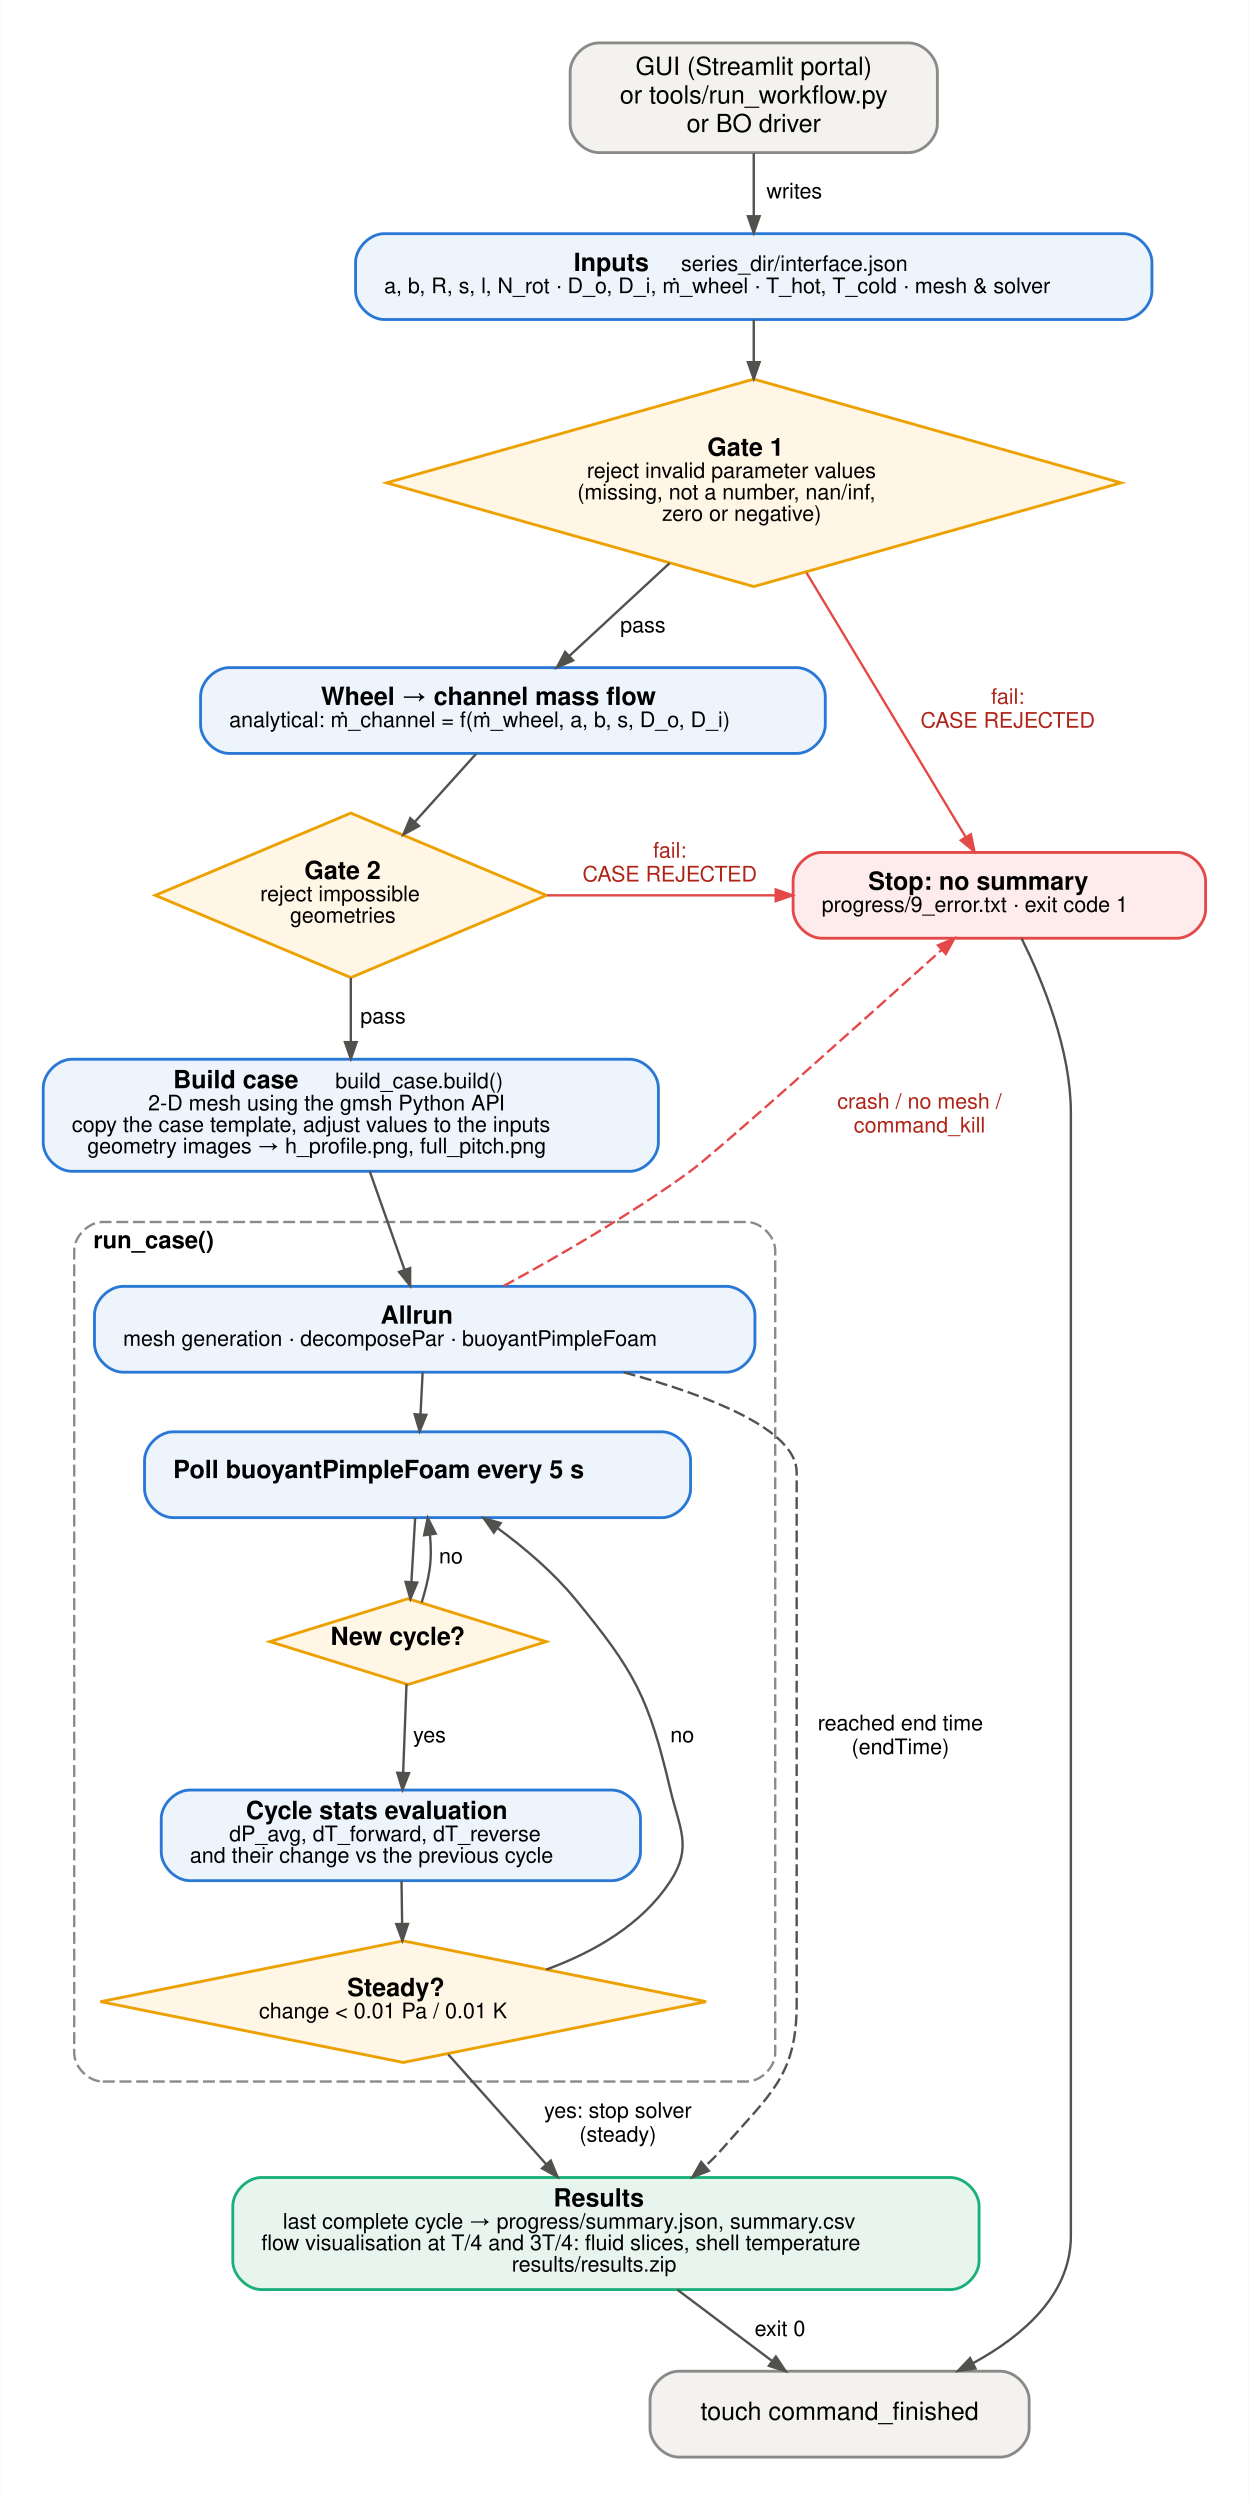
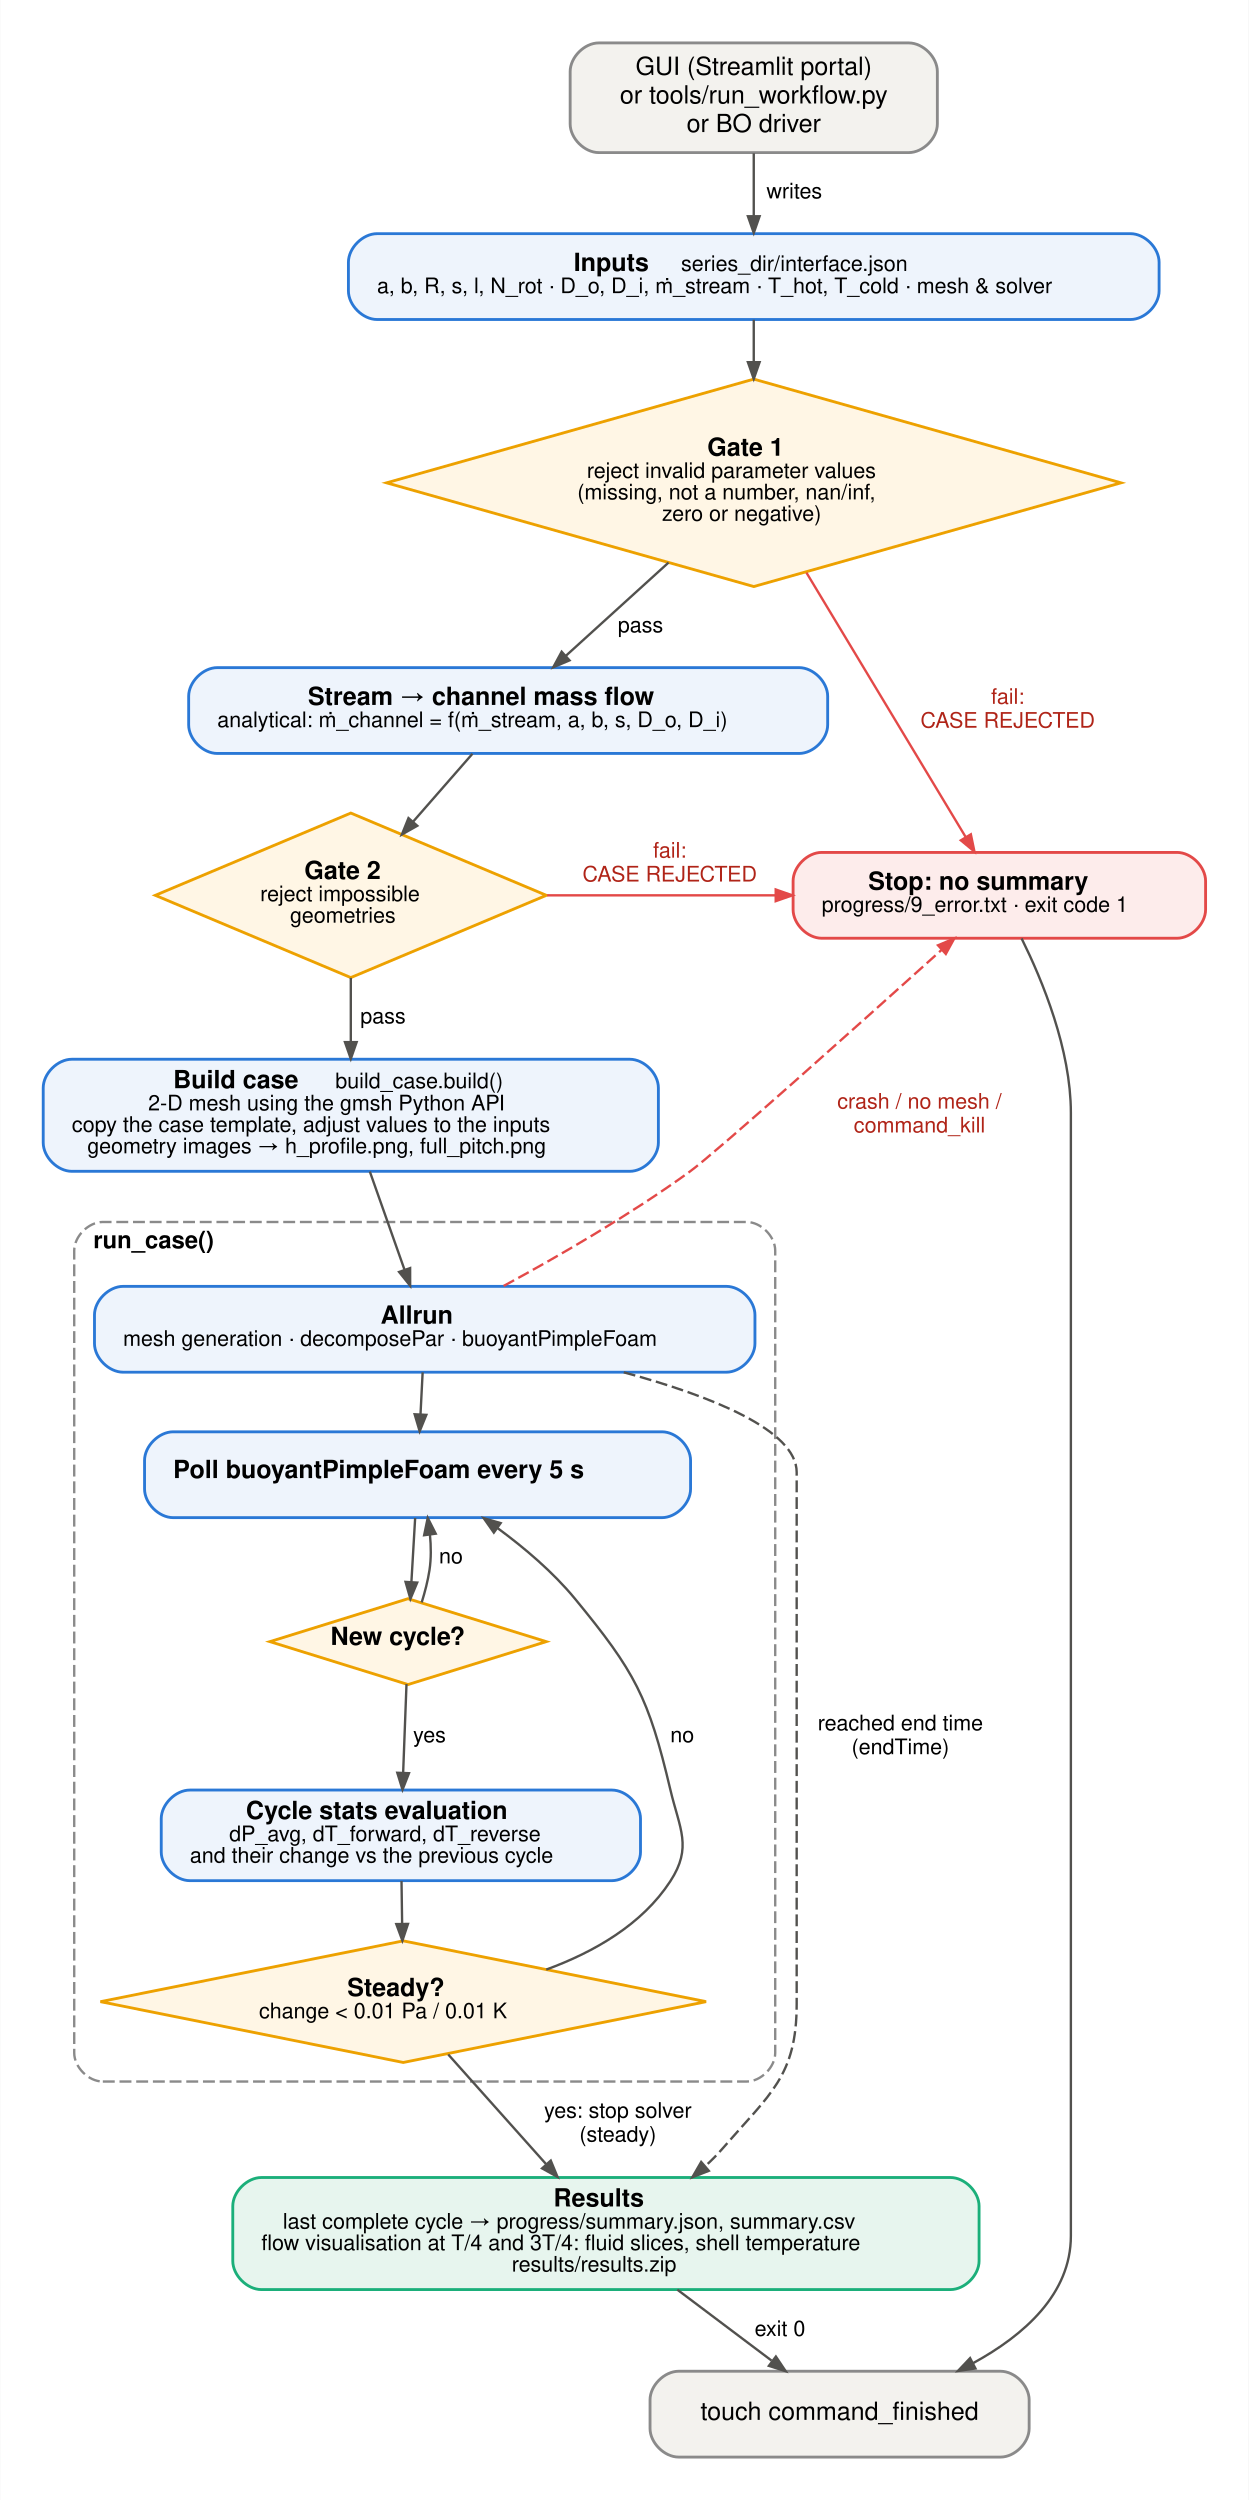
<svg xmlns="http://www.w3.org/2000/svg" width="524pt" height="1049pt" viewBox="0.00 0.00 523.50 1048.50">
  <g id="graph0" class="graph" transform="scale(1 1) rotate(0) translate(18 1030.5)">
    <polygon fill="white" stroke="transparent" points="-18,18 -18,-1030.5 505.5,-1030.5 505.5,18 -18,18" />
    <g id="clust1" class="cluster">
      <path fill="white" stroke="#8a8a8a" stroke-dasharray="5,2" d="M25,-157.5C25,-157.5 295,-157.5 295,-157.5 301,-157.5 307,-163.5 307,-169.5 307,-169.5 307,-506 307,-506 307,-512 301,-518 295,-518 295,-518 25,-518 25,-518 19,-518 13,-512 13,-506 13,-506 13,-169.5 13,-169.5 13,-163.5 19,-157.5 25,-157.5" />
      <text text-anchor="start" x="21" y="-507" font-family="Helvetica,sans-Serif" font-weight="bold" font-size="10.00">run_case()</text>
    </g>
    <g id="node1" class="node">
      <path fill="#f3f2ee" stroke="#8a8a8a" stroke-width="1.2" d="M363,-1012.5C363,-1012.5 233,-1012.5 233,-1012.5 227,-1012.5 221,-1006.5 221,-1000.5 221,-1000.5 221,-978.5 221,-978.5 221,-972.5 227,-966.5 233,-966.5 233,-966.5 363,-966.5 363,-966.5 369,-966.5 375,-972.5 375,-978.5 375,-978.5 375,-1000.5 375,-1000.5 375,-1006.5 369,-1012.5 363,-1012.5" />
      <text text-anchor="middle" x="298" y="-999.1" font-family="Helvetica,sans-Serif" font-size="10.50">GUI (Streamlit portal)</text>
      <text text-anchor="middle" x="298" y="-987.1" font-family="Helvetica,sans-Serif" font-size="10.50">or tools/run_workflow.py</text>
      <text text-anchor="middle" x="298" y="-975.1" font-family="Helvetica,sans-Serif" font-size="10.50">or BO driver</text>
    </g>
    <g id="node2" class="node">
-       <path fill="#eef4fc" stroke="#2a78d6" stroke-width="1.2" d="M453,-932.5C453,-932.5 143,-932.5 143,-932.5 137,-932.5 131,-926.5 131,-920.5 131,-920.5 131,-908.5 131,-908.5 131,-902.5 137,-896.5 143,-896.5 143,-896.5 453,-896.5 453,-896.5 459,-896.5 465,-902.5 465,-908.5 465,-908.5 465,-920.5 465,-920.5 465,-926.5 459,-932.5 453,-932.5" />
+       <path fill="#eef4fc" stroke="#2a78d6" stroke-width="1.2" d="M456,-932.5C456,-932.5 140,-932.5 140,-932.5 134,-932.5 128,-926.5 128,-920.5 128,-920.5 128,-908.5 128,-908.5 128,-902.5 134,-896.5 140,-896.5 140,-896.5 456,-896.5 456,-896.5 462,-896.5 468,-902.5 468,-908.5 468,-908.5 468,-920.5 468,-920.5 468,-926.5 462,-932.5 456,-932.5" />
      <text text-anchor="start" x="222.5" y="-916.85" font-family="Helvetica,sans-Serif" font-weight="bold" font-size="10.50">Inputs</text>
      <text text-anchor="start" x="260.5" y="-916.85" font-family="Helvetica,sans-Serif" font-size="10.50">  </text>
      <text text-anchor="start" x="267.5" y="-916.85" font-family="Helvetica,sans-Serif" font-size="9.00">series_dir/interface.json</text>
-       <text text-anchor="start" x="143" y="-907.55" font-family="Helvetica,sans-Serif" font-size="9.00">a, b, R, s, l, N_rot · D_o, D_i, ṁ_wheel · T_hot, T_cold · mesh &amp; solver</text>
+       <text text-anchor="start" x="140" y="-907.55" font-family="Helvetica,sans-Serif" font-size="9.00">a, b, R, s, l, N_rot · D_o, D_i, ṁ_stream · T_hot, T_cold · mesh &amp; solver</text>
    </g>
    <g id="edge1" class="edge">
      <path fill="none" stroke="#52514e" d="M298,-966.2C298,-957.9 298,-948.44 298,-939.95" />
      <polygon fill="#52514e" stroke="#52514e" points="300.45,-939.8 298,-932.8 295.55,-939.8 300.45,-939.8" />
      <text text-anchor="middle" x="315" y="-947.3" font-family="Helvetica,sans-Serif" font-size="9.00">  writes</text>
    </g>
    <g id="node3" class="node">
      <polygon fill="#fff6e5" stroke="#eda100" stroke-width="1.2" points="298,-871.5 144,-828 298,-784.5 452,-828 298,-871.5" />
      <text text-anchor="start" x="278.5" y="-839.35" font-family="Helvetica,sans-Serif" font-weight="bold" font-size="10.50">Gate 1</text>
      <text text-anchor="start" x="228" y="-830.05" font-family="Helvetica,sans-Serif" font-size="9.00">reject invalid parameter values</text>
      <text text-anchor="start" x="224" y="-821.05" font-family="Helvetica,sans-Serif" font-size="9.00">(missing, not a number, nan/inf,</text>
      <text text-anchor="start" x="259.5" y="-812.05" font-family="Helvetica,sans-Serif" font-size="9.00">zero or negative)</text>
    </g>
    <g id="edge2" class="edge">
      <path fill="none" stroke="#52514e" d="M298,-896.4C298,-891.2 298,-885.2 298,-878.97" />
      <polygon fill="#52514e" stroke="#52514e" points="300.45,-878.59 298,-871.59 295.55,-878.59 300.45,-878.59" />
    </g>
    <g id="node4" class="node">
-       <path fill="#eef4fc" stroke="#2a78d6" stroke-width="1.2" d="M316,-750.5C316,-750.5 78,-750.5 78,-750.5 72,-750.5 66,-744.5 66,-738.5 66,-738.5 66,-726.5 66,-726.5 66,-720.5 72,-714.5 78,-714.5 78,-714.5 316,-714.5 316,-714.5 322,-714.5 328,-720.5 328,-726.5 328,-726.5 328,-738.5 328,-738.5 328,-744.5 322,-750.5 316,-750.5" />
-       <text text-anchor="start" x="116.5" y="-734.85" font-family="Helvetica,sans-Serif" font-weight="bold" font-size="10.50">Wheel → channel mass flow</text>
-       <text text-anchor="start" x="78" y="-725.55" font-family="Helvetica,sans-Serif" font-size="9.00">analytical: ṁ_channel = f(ṁ_wheel, a, b, s, D_o, D_i)</text>
+       <path fill="#eef4fc" stroke="#2a78d6" stroke-width="1.2" d="M317,-750.5C317,-750.5 73,-750.5 73,-750.5 67,-750.5 61,-744.5 61,-738.5 61,-738.5 61,-726.5 61,-726.5 61,-720.5 67,-714.5 73,-714.5 73,-714.5 317,-714.5 317,-714.5 323,-714.5 329,-720.5 329,-726.5 329,-726.5 329,-738.5 329,-738.5 329,-744.5 323,-750.5 317,-750.5" />
+       <text text-anchor="start" x="111" y="-734.85" font-family="Helvetica,sans-Serif" font-weight="bold" font-size="10.50">Stream → channel mass flow</text>
+       <text text-anchor="start" x="73" y="-725.55" font-family="Helvetica,sans-Serif" font-size="9.00">analytical: ṁ_channel = f(ṁ_stream, a, b, s, D_o, D_i)</text>
    </g>
    <g id="edge3" class="edge">
-       <path fill="none" stroke="#52514e" d="M262.68,-794.3C248.74,-781.4 233.1,-766.92 220.58,-755.33" />
-       <polygon fill="#52514e" stroke="#52514e" points="222.22,-753.51 215.42,-750.55 218.89,-757.11 222.22,-753.51" />
-       <text text-anchor="middle" x="251.5" y="-765.3" font-family="Helvetica,sans-Serif" font-size="9.00">  pass</text>
+       <path fill="none" stroke="#52514e" d="M262.26,-794.56C248.03,-781.64 232.02,-767.1 219.19,-755.45" />
+       <polygon fill="#52514e" stroke="#52514e" points="220.73,-753.54 213.9,-750.65 217.43,-757.17 220.73,-753.54" />
+       <text text-anchor="middle" x="250.5" y="-765.3" font-family="Helvetica,sans-Serif" font-size="9.00">  pass</text>
    </g>
    <g id="node14" class="node">
      <path fill="#fdeceb" stroke="#e34948" stroke-width="1.2" d="M475.5,-673C475.5,-673 326.5,-673 326.5,-673 320.5,-673 314.5,-667 314.5,-661 314.5,-661 314.5,-649 314.5,-649 314.5,-643 320.5,-637 326.5,-637 326.5,-637 475.5,-637 475.5,-637 481.5,-637 487.5,-643 487.5,-649 487.5,-649 487.5,-661 487.5,-661 487.5,-667 481.5,-673 475.5,-673" />
      <text text-anchor="start" x="346" y="-657.35" font-family="Helvetica,sans-Serif" font-weight="bold" font-size="10.50">Stop: no summary</text>
      <text text-anchor="start" x="326.5" y="-648.05" font-family="Helvetica,sans-Serif" font-size="9.00">progress/9_error.txt · exit code 1</text>
    </g>
    <g id="edge16" class="edge">
      <path fill="none" stroke="#e34948" d="M320.1,-790.32C340.32,-756.74 369.64,-708.06 386.87,-679.46" />
      <polygon fill="#e34948" stroke="#e34948" points="389.05,-680.59 390.56,-673.33 384.85,-678.06 389.05,-680.59" />
      <text text-anchor="middle" x="404.5" y="-735.3" font-family="Helvetica,sans-Serif" font-size="9.00" fill="#b02418">  fail:</text>
      <text text-anchor="middle" x="404.5" y="-725.3" font-family="Helvetica,sans-Serif" font-size="9.00" fill="#b02418">  CASE REJECTED</text>
    </g>
    <g id="node5" class="node">
      <polygon fill="#fff6e5" stroke="#eda100" stroke-width="1.2" points="129,-689.5 47,-655 129,-620.5 211,-655 129,-689.5" />
      <text text-anchor="start" x="109.5" y="-661.85" font-family="Helvetica,sans-Serif" font-weight="bold" font-size="10.50">Gate 2</text>
      <text text-anchor="start" x="91" y="-652.55" font-family="Helvetica,sans-Serif" font-size="9.00">reject impossible</text>
      <text text-anchor="start" x="103.5" y="-643.55" font-family="Helvetica,sans-Serif" font-size="9.00">geometries</text>
    </g>
    <g id="edge4" class="edge">
-       <path fill="none" stroke="#52514e" d="M181.57,-714.37C173.97,-705.92 164.57,-695.5 155.84,-685.8" />
-       <polygon fill="#52514e" stroke="#52514e" points="157.58,-684.07 151.07,-680.51 153.94,-687.35 157.58,-684.07" />
+       <path fill="none" stroke="#52514e" d="M180.02,-714.37C172.64,-705.92 163.53,-695.5 155.05,-685.8" />
+       <polygon fill="#52514e" stroke="#52514e" points="156.88,-684.17 150.42,-680.51 153.19,-687.39 156.88,-684.17" />
    </g>
    <g id="node6" class="node">
      <path fill="#eef4fc" stroke="#2a78d6" stroke-width="1.2" d="M246,-586.25C246,-586.25 12,-586.25 12,-586.25 6,-586.25 0,-580.25 0,-574.25 0,-574.25 0,-551.25 0,-551.25 0,-545.25 6,-539.25 12,-539.25 12,-539.25 246,-539.25 246,-539.25 252,-539.25 258,-545.25 258,-551.25 258,-551.25 258,-574.25 258,-574.25 258,-580.25 252,-586.25 246,-586.25" />
      <text text-anchor="start" x="54.5" y="-574.1" font-family="Helvetica,sans-Serif" font-weight="bold" font-size="10.50">Build case</text>
      <text text-anchor="start" x="115.5" y="-574.1" font-family="Helvetica,sans-Serif" font-size="10.50">  </text>
      <text text-anchor="start" x="122.5" y="-574.1" font-family="Helvetica,sans-Serif" font-size="9.00">build_case.build()</text>
      <text text-anchor="start" x="44" y="-564.8" font-family="Helvetica,sans-Serif" font-size="9.00">2-D mesh using the gmsh Python API</text>
      <text text-anchor="start" x="12" y="-555.8" font-family="Helvetica,sans-Serif" font-size="9.00">copy the case template, adjust values to the inputs</text>
      <text text-anchor="start" x="18.5" y="-546.8" font-family="Helvetica,sans-Serif" font-size="9.00">geometry images → h_profile.png, full_pitch.png</text>
    </g>
    <g id="edge5" class="edge">
      <path fill="none" stroke="#52514e" d="M129,-620.39C129,-611.55 129,-602.06 129,-593.44" />
      <polygon fill="#52514e" stroke="#52514e" points="131.45,-593.43 129,-586.43 126.55,-593.43 131.45,-593.43" />
      <text text-anchor="middle" x="142.5" y="-601.3" font-family="Helvetica,sans-Serif" font-size="9.00">  pass</text>
    </g>
    <g id="edge17" class="edge">
      <path fill="none" stroke="#e34948" d="M211.35,-655C241.58,-655 276.03,-655 307.2,-655" />
      <polygon fill="#e34948" stroke="#e34948" points="307.21,-657.45 314.21,-655 307.21,-652.55 307.21,-657.45" />
      <text text-anchor="middle" x="262.75" y="-670.8" font-family="Helvetica,sans-Serif" font-size="9.00" fill="#b02418">  fail:</text>
      <text text-anchor="middle" x="262.75" y="-660.8" font-family="Helvetica,sans-Serif" font-size="9.00" fill="#b02418">  CASE REJECTED</text>
    </g>
    <g id="node7" class="node">
      <path fill="#eef4fc" stroke="#2a78d6" stroke-width="1.2" d="M286.5,-491C286.5,-491 33.5,-491 33.5,-491 27.5,-491 21.5,-485 21.5,-479 21.5,-479 21.5,-467 21.5,-467 21.5,-461 27.5,-455 33.5,-455 33.5,-455 286.5,-455 286.5,-455 292.5,-455 298.5,-461 298.5,-467 298.5,-467 298.5,-479 298.5,-479 298.5,-485 292.5,-491 286.5,-491" />
      <text text-anchor="start" x="141.5" y="-475.35" font-family="Helvetica,sans-Serif" font-weight="bold" font-size="10.50">Allrun</text>
      <text text-anchor="start" x="33.5" y="-466.05" font-family="Helvetica,sans-Serif" font-size="9.00">mesh generation · decomposePar · buoyantPimpleFoam</text>
    </g>
    <g id="edge12" class="edge">
      <path fill="none" stroke="#52514e" d="M136.98,-539.15C141.43,-526.56 146.97,-510.87 151.5,-498.05" />
      <polygon fill="#52514e" stroke="#52514e" points="153.88,-498.67 153.9,-491.26 149.26,-497.04 153.88,-498.67" />
    </g>
    <g id="node8" class="node">
      <path fill="#eef4fc" stroke="#2a78d6" stroke-width="1.2" d="M259.5,-430C259.5,-430 54.5,-430 54.5,-430 48.5,-430 42.5,-424 42.5,-418 42.5,-418 42.5,-406 42.5,-406 42.5,-400 48.5,-394 54.5,-394 54.5,-394 259.5,-394 259.5,-394 265.5,-394 271.5,-400 271.5,-406 271.5,-406 271.5,-418 271.5,-418 271.5,-424 265.5,-430 259.5,-430" />
      <text text-anchor="start" x="54.5" y="-410.6" font-family="Helvetica,sans-Serif" font-weight="bold" font-size="10.50">Poll buoyantPimpleFoam every 5 s</text>
    </g>
    <g id="edge6" class="edge">
      <path fill="none" stroke="#52514e" d="M159.13,-454.93C158.85,-449.48 158.54,-443.33 158.24,-437.45" />
      <polygon fill="#52514e" stroke="#52514e" points="160.68,-437.1 157.88,-430.23 155.78,-437.35 160.68,-437.1" />
    </g>
    <g id="node12" class="node">
      <path fill="#e7f5ee" stroke="#1baf7a" stroke-width="1.2" d="M380.5,-117.25C380.5,-117.25 91.5,-117.25 91.5,-117.25 85.5,-117.25 79.5,-111.25 79.5,-105.25 79.5,-105.25 79.5,-82.25 79.5,-82.25 79.5,-76.25 85.5,-70.25 91.5,-70.25 91.5,-70.25 380.5,-70.25 380.5,-70.25 386.5,-70.25 392.5,-76.25 392.5,-82.25 392.5,-82.25 392.5,-105.25 392.5,-105.25 392.5,-111.25 386.5,-117.25 380.5,-117.25" />
      <text text-anchor="start" x="214" y="-105.1" font-family="Helvetica,sans-Serif" font-weight="bold" font-size="10.50">Results</text>
      <text text-anchor="start" x="100.5" y="-95.8" font-family="Helvetica,sans-Serif" font-size="9.00">last complete cycle → progress/summary.json, summary.csv</text>
      <text text-anchor="start" x="91.5" y="-86.8" font-family="Helvetica,sans-Serif" font-size="9.00">flow visualisation at T/4 and 3T/4: fluid slices, shell temperature</text>
      <text text-anchor="start" x="196.5" y="-77.8" font-family="Helvetica,sans-Serif" font-size="9.00">results/results.zip</text>
    </g>
    <g id="edge14" class="edge">
      <path fill="none" stroke="#52514e" stroke-dasharray="5,2" d="M243.48,-454.95C280.57,-444.89 316,-430.66 316,-413 316,-413 316,-413 316,-190 316,-159.79 304.78,-152.34 285,-129.5 282.77,-126.93 280.31,-124.44 277.72,-122.07" />
      <polygon fill="#52514e" stroke="#52514e" points="279.15,-120.06 272.24,-117.36 275.95,-123.78 279.15,-120.06" />
      <text text-anchor="middle" x="359.5" y="-304.8" font-family="Helvetica,sans-Serif" font-size="9.00">  reached end time</text>
      <text text-anchor="middle" x="359.5" y="-294.8" font-family="Helvetica,sans-Serif" font-size="9.00">  (endTime)</text>
    </g>
    <g id="edge18" class="edge">
      <path fill="none" stroke="#e34948" stroke-dasharray="5,2" d="M193.1,-491.17C215.74,-503.44 246.04,-520.92 271,-539 282.03,-546.99 342.34,-601.07 376.81,-632.14" />
      <polygon fill="#e34948" stroke="#e34948" points="375.27,-634.05 382.11,-636.92 378.55,-630.41 375.27,-634.05" />
      <text text-anchor="middle" x="367.5" y="-565.55" font-family="Helvetica,sans-Serif" font-size="9.00" fill="#b02418">  crash / no mesh /</text>
      <text text-anchor="middle" x="367.5" y="-555.55" font-family="Helvetica,sans-Serif" font-size="9.00" fill="#b02418">  command_kill</text>
    </g>
    <g id="node9" class="node">
      <polygon fill="#fff6e5" stroke="#eda100" stroke-width="1.2" points="153,-360 95.06,-342 153,-324 210.94,-342 153,-360" />
      <text text-anchor="start" x="120.5" y="-340.6" font-family="Helvetica,sans-Serif" font-weight="bold" font-size="10.50">New cycle?</text>
    </g>
    <g id="edge7" class="edge">
      <path fill="none" stroke="#52514e" d="M155.99,-393.84C155.51,-385.73 154.94,-375.9 154.42,-367.06" />
      <polygon fill="#52514e" stroke="#52514e" points="156.85,-366.76 154,-359.92 151.96,-367.05 156.85,-366.76" />
    </g>
    <g id="edge9" class="edge">
      <path fill="none" stroke="#52514e" d="M158.74,-358.45C160.08,-362.77 161.32,-367.52 162,-372 162.73,-376.81 162.67,-381.96 162.19,-386.89" />
      <polygon fill="#52514e" stroke="#52514e" points="159.76,-386.63 161.26,-393.89 164.61,-387.28 159.76,-386.63" />
      <text text-anchor="middle" x="171" y="-374.8" font-family="Helvetica,sans-Serif" font-size="9.00">  no</text>
    </g>
    <g id="node10" class="node">
      <path fill="#eef4fc" stroke="#2a78d6" stroke-width="1.2" d="M238.5,-279.75C238.5,-279.75 61.5,-279.75 61.5,-279.75 55.5,-279.75 49.5,-273.75 49.5,-267.75 49.5,-267.75 49.5,-253.75 49.5,-253.75 49.5,-247.75 55.5,-241.75 61.5,-241.75 61.5,-241.75 238.5,-241.75 238.5,-241.75 244.5,-241.75 250.5,-247.75 250.5,-253.75 250.5,-253.75 250.5,-267.75 250.5,-267.75 250.5,-273.75 244.5,-279.75 238.5,-279.75" />
      <text text-anchor="start" x="85" y="-267.6" font-family="Helvetica,sans-Serif" font-weight="bold" font-size="10.50">Cycle stats evaluation</text>
      <text text-anchor="start" x="78" y="-258.3" font-family="Helvetica,sans-Serif" font-size="9.00">dP_avg, dT_forward, dT_reverse</text>
      <text text-anchor="start" x="61.5" y="-249.3" font-family="Helvetica,sans-Serif" font-size="9.00">and their change vs the previous cycle</text>
    </g>
    <g id="edge8" class="edge">
      <path fill="none" stroke="#52514e" d="M152.36,-324.19C151.96,-313.43 151.42,-299.26 150.96,-287.15" />
      <polygon fill="#52514e" stroke="#52514e" points="153.4,-286.82 150.69,-279.91 148.5,-287 153.4,-286.82" />
      <text text-anchor="middle" x="162" y="-299.8" font-family="Helvetica,sans-Serif" font-size="9.00">  yes</text>
    </g>
    <g id="node11" class="node">
      <polygon fill="#fff6e5" stroke="#eda100" stroke-width="1.2" points="151,-216.5 24,-191 151,-165.5 278,-191 151,-216.5" />
      <text text-anchor="start" x="127.5" y="-193.35" font-family="Helvetica,sans-Serif" font-weight="bold" font-size="10.50">Steady?</text>
      <text text-anchor="start" x="90.5" y="-184.05" font-family="Helvetica,sans-Serif" font-size="9.00">change &lt; 0.01 Pa / 0.01 K</text>
    </g>
    <g id="edge10" class="edge">
      <path fill="none" stroke="#52514e" d="M150.27,-241.59C150.35,-236.07 150.44,-229.83 150.53,-223.69" />
      <polygon fill="#52514e" stroke="#52514e" points="152.98,-223.61 150.64,-216.58 148.08,-223.54 152.98,-223.61" />
    </g>
    <g id="edge11" class="edge">
      <path fill="none" stroke="#52514e" d="M210.98,-204.46C230.98,-211.78 251.17,-223.33 263,-241.5 272.34,-255.84 266.93,-263.35 263,-280 253.87,-318.69 248.25,-329.3 223,-360 213.84,-371.14 201.81,-381.34 190.53,-389.63" />
      <polygon fill="#52514e" stroke="#52514e" points="188.99,-387.73 184.73,-393.79 191.84,-391.71 188.99,-387.73" />
      <text text-anchor="middle" x="268" y="-299.8" font-family="Helvetica,sans-Serif" font-size="9.00">  no</text>
    </g>
    <g id="edge13" class="edge">
      <path fill="none" stroke="#52514e" d="M169.86,-168.86C181.97,-155.29 197.84,-137.51 210.99,-122.77" />
      <polygon fill="#52514e" stroke="#52514e" points="212.87,-124.35 215.7,-117.49 209.22,-121.08 212.87,-124.35" />
      <text text-anchor="middle" x="241" y="-142.3" font-family="Helvetica,sans-Serif" font-size="9.00">  yes: stop solver</text>
      <text text-anchor="middle" x="241" y="-132.3" font-family="Helvetica,sans-Serif" font-size="9.00">  (steady)</text>
    </g>
    <g id="node13" class="node">
      <path fill="#f3f2ee" stroke="#8a8a8a" stroke-width="1.2" d="M401.5,-36C401.5,-36 266.5,-36 266.5,-36 260.5,-36 254.5,-30 254.5,-24 254.5,-24 254.5,-12 254.5,-12 254.5,-6 260.5,0 266.5,0 266.5,0 401.5,0 401.5,0 407.5,0 413.5,-6 413.5,-12 413.5,-12 413.5,-24 413.5,-24 413.5,-30 407.5,-36 401.5,-36" />
      <text text-anchor="middle" x="334" y="-15.6" font-family="Helvetica,sans-Serif" font-size="10.50">touch command_finished</text>
    </g>
    <g id="edge15" class="edge">
      <path fill="none" stroke="#52514e" d="M265.94,-70.22C278.51,-60.76 293.08,-49.8 305.49,-40.45" />
      <polygon fill="#52514e" stroke="#52514e" points="307.28,-42.17 311.4,-36.01 304.34,-38.26 307.28,-42.17" />
      <text text-anchor="middle" x="309" y="-50.8" font-family="Helvetica,sans-Serif" font-size="9.00">  exit 0</text>
    </g>
    <g id="edge19" class="edge">
      <path fill="none" stroke="#52514e" d="M410.33,-636.92C419.13,-619.18 431,-590.33 431,-563.75 431,-563.75 431,-563.75 431,-92.75 431,-68.49 411.53,-51.17 390.04,-39.43" />
      <polygon fill="#52514e" stroke="#52514e" points="390.98,-37.16 383.64,-36.12 388.73,-41.51 390.98,-37.16" />
    </g>
  </g>
</svg>
